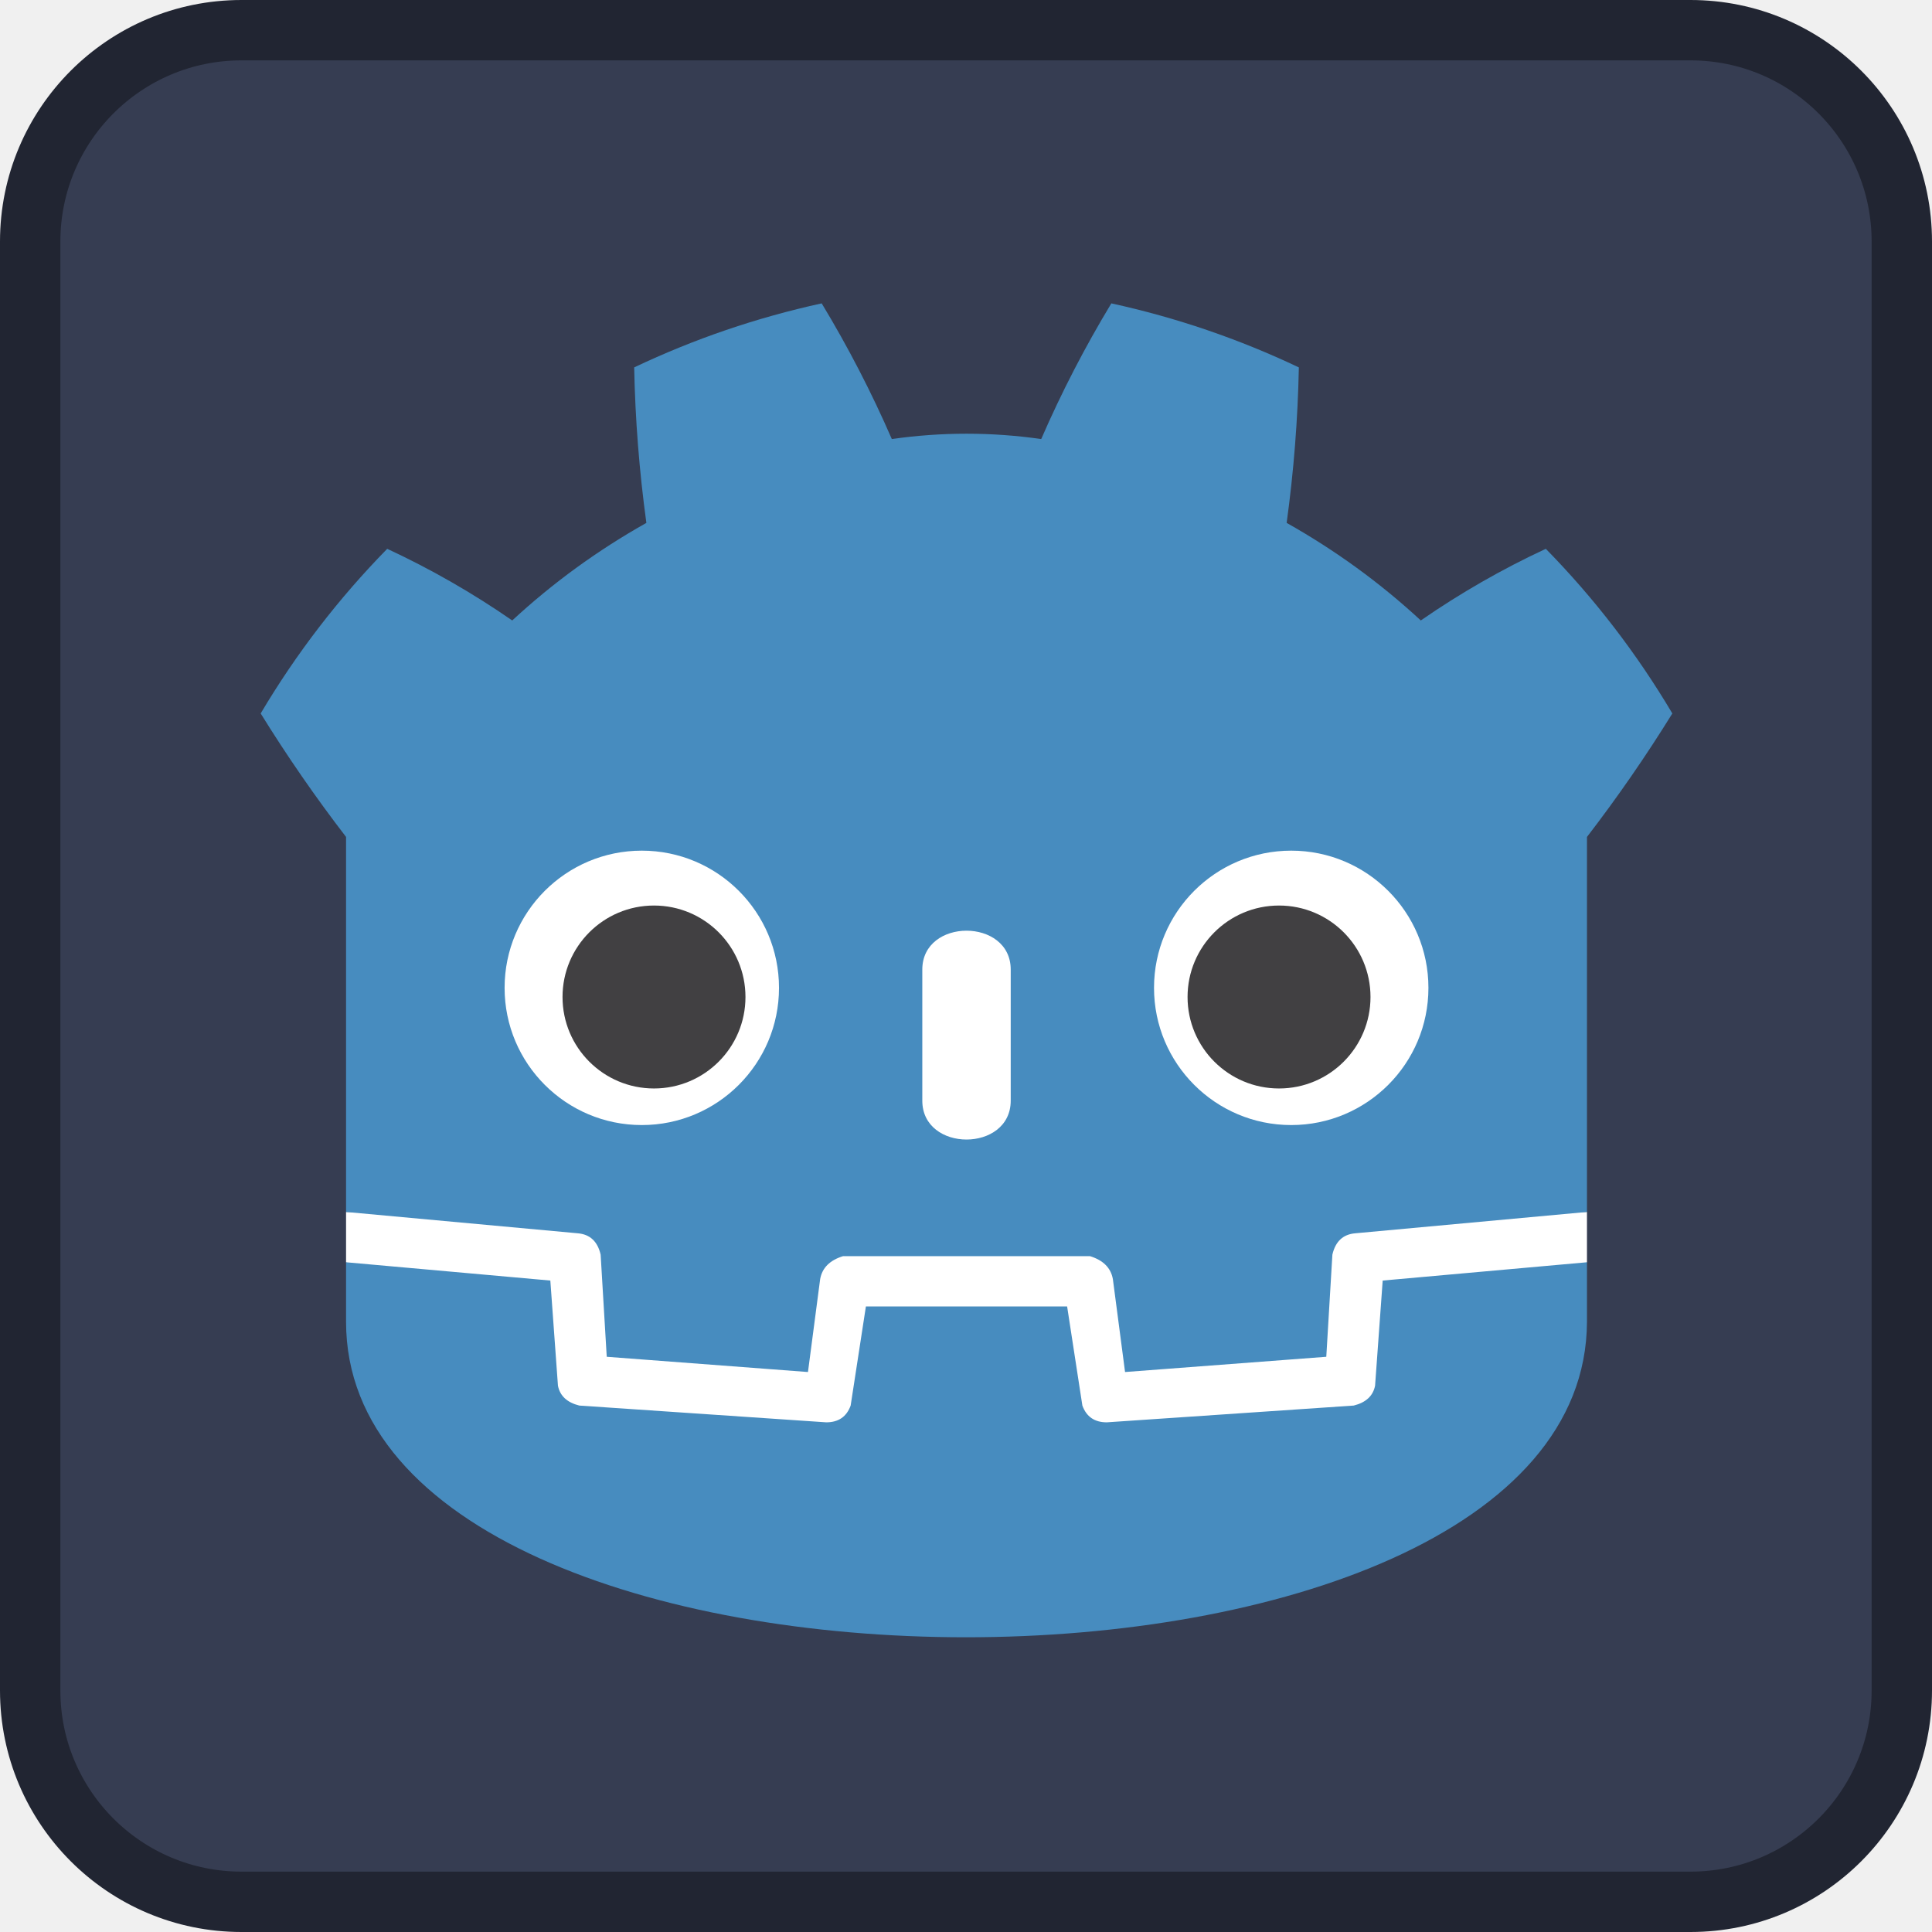
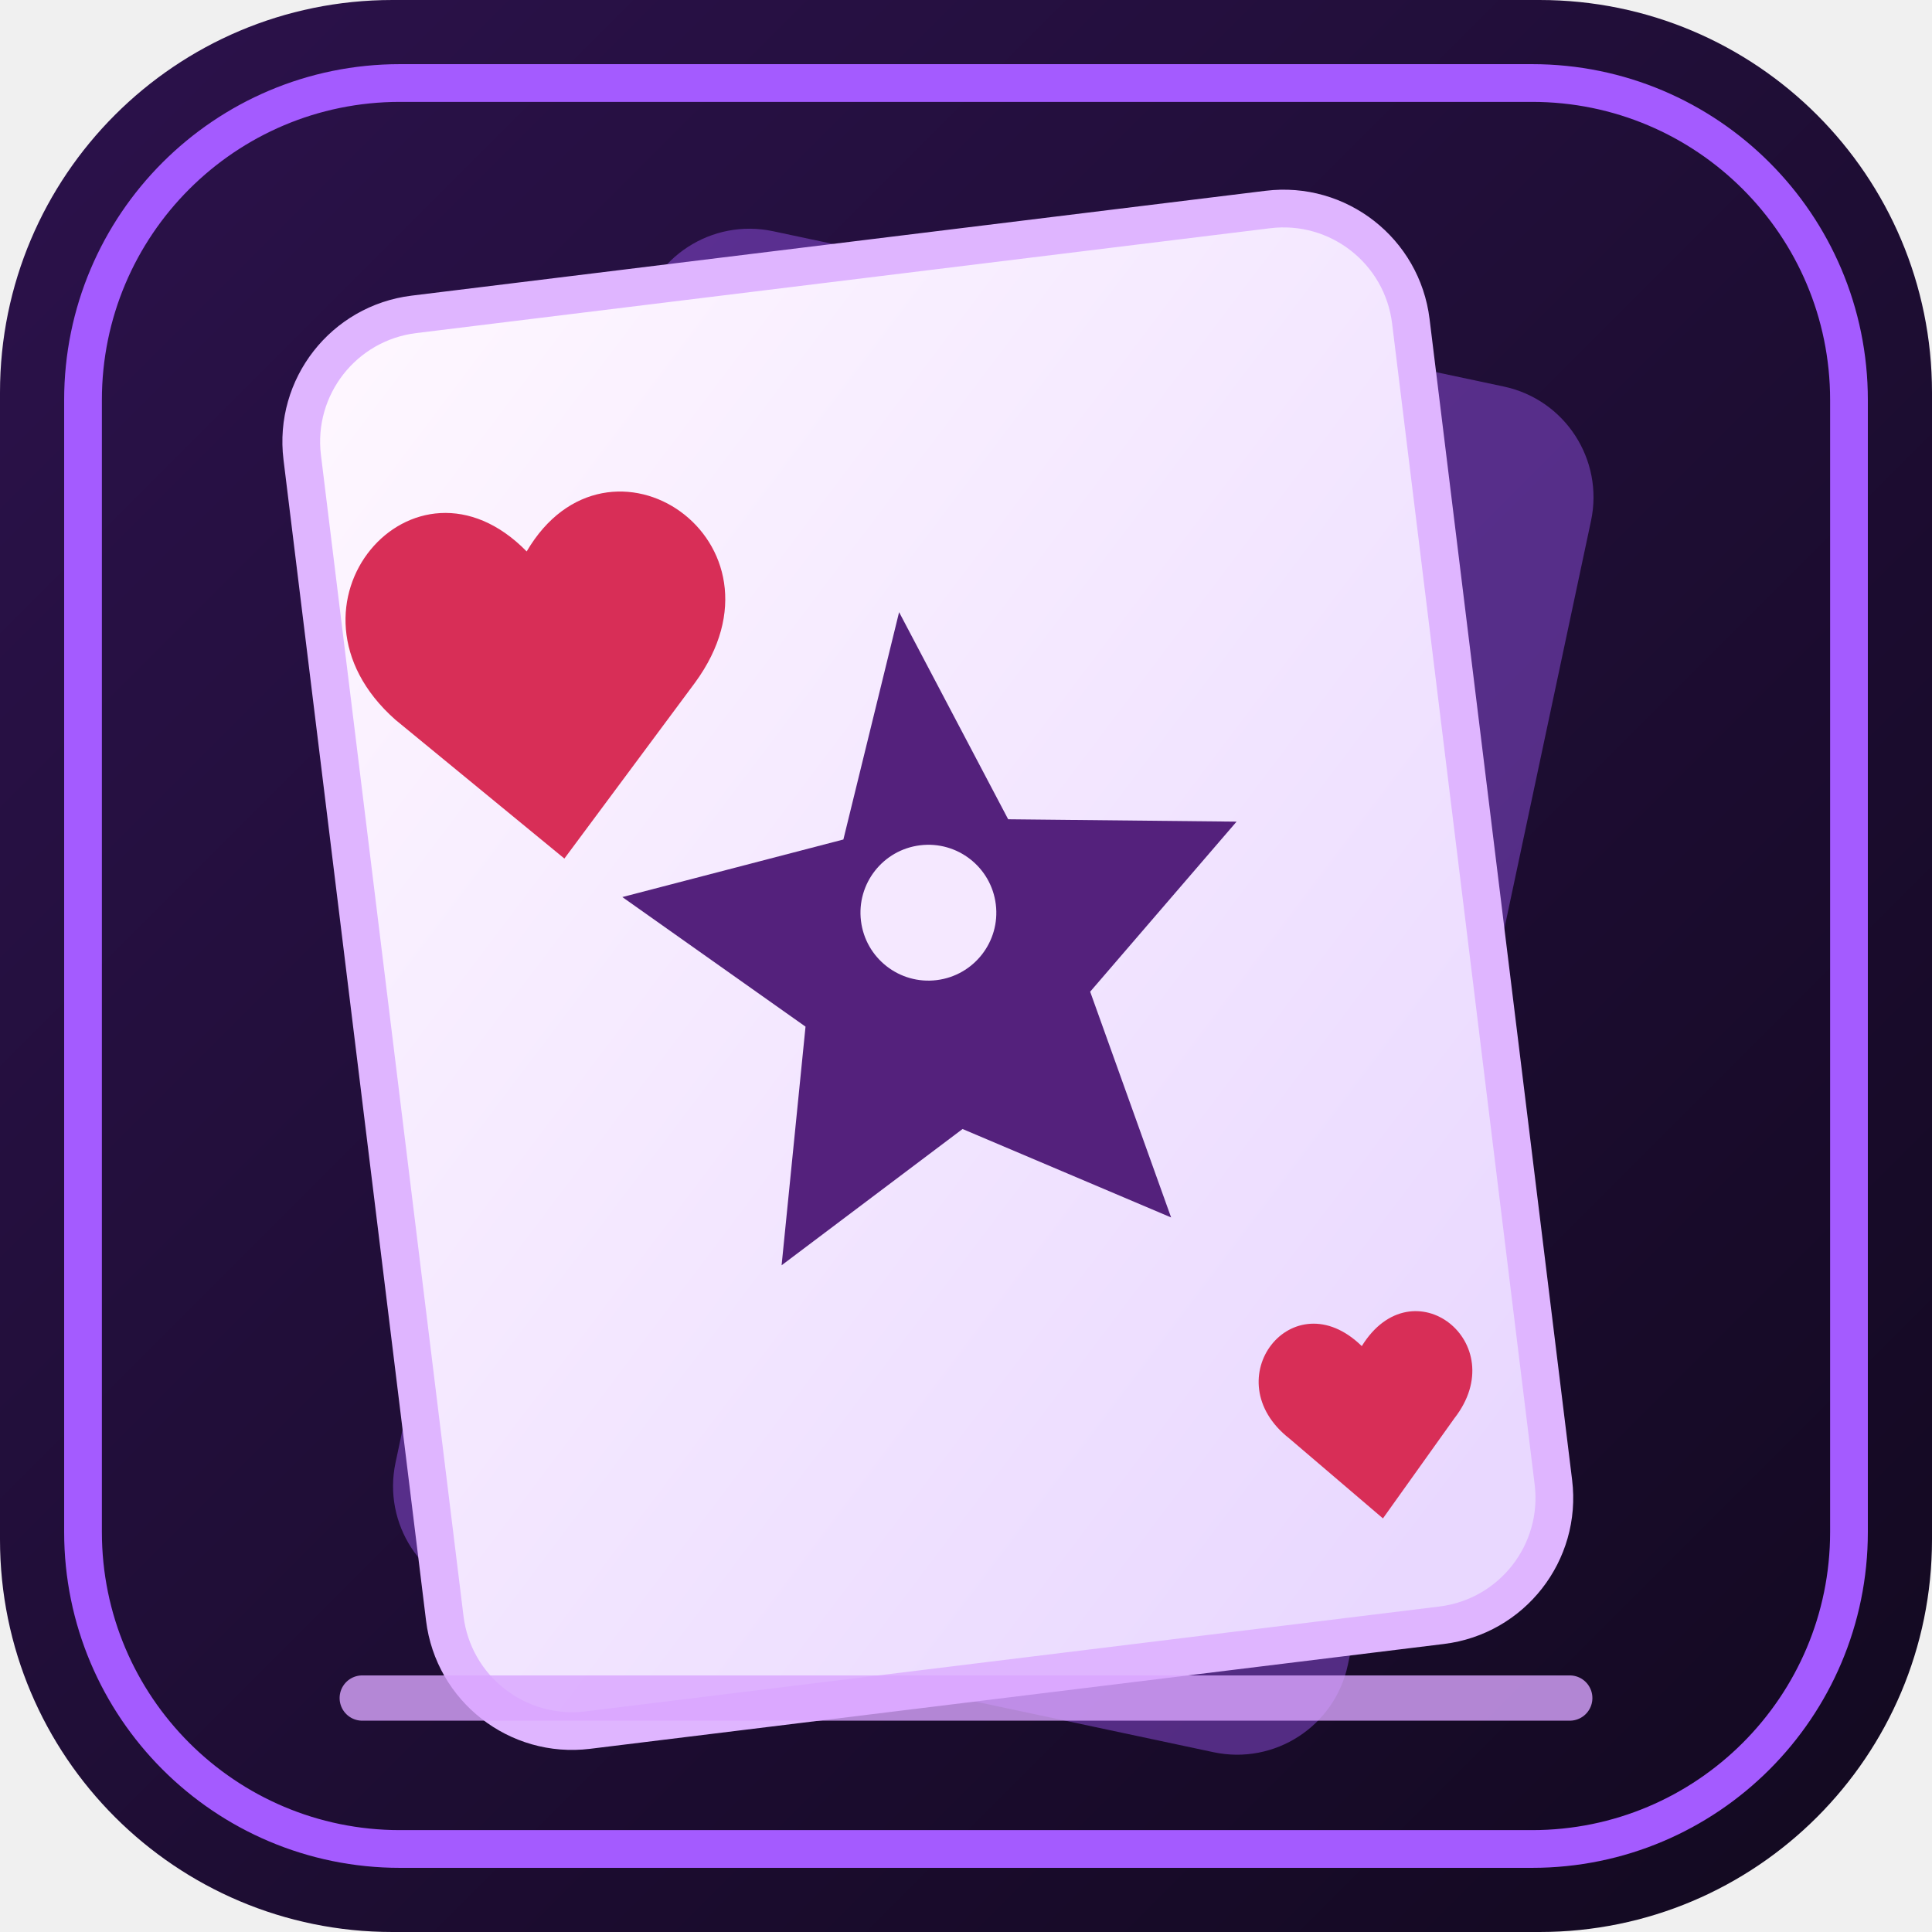
- <svg xmlns="http://www.w3.org/2000/svg" width="128" height="128">
-   <rect width="124" height="124" x="2" y="2" fill="#363d52" stroke="#212532" stroke-width="4" rx="14" />
-   <g fill="#fff" transform="translate(12.322 12.322)scale(.101)">
-     <path d="M105 673v33q407 354 814 0v-33z" />
-     <path fill="#478cbf" d="m105 673 152 14q12 1 15 14l4 67 132 10 8-61q2-11 15-15h162q13 4 15 15l8 61 132-10 4-67q3-13 15-14l152-14V427q30-39 56-81-35-59-83-108-43 20-82 47-40-37-88-64 7-51 8-102-59-28-123-42-26 43-46 89-49-7-98 0-20-46-46-89-64 14-123 42 1 51 8 102-48 27-88 64-39-27-82-47-48 49-83 108 26 42 56 81zm0 33v39c0 276 813 276 814 0v-39l-134 12-5 69q-2 10-14 13l-162 11q-12 0-16-11l-10-65H446l-10 65q-4 11-16 11l-162-11q-12-3-14-13l-5-69z" />
-     <path d="M483 600c0 34 58 34 58 0v-86c0-34-58-34-58 0z" />
-     <circle cx="725" cy="526" r="90" />
-     <circle cx="299" cy="526" r="90" />
+ <svg xmlns="http://www.w3.org/2000/svg" width="256" height="256" viewBox="0 0 256 256">
+   <defs>
+     <linearGradient id="bg" x1="0" y1="0" x2="1" y2="1">
+       <stop offset="0" stop-color="#2c124c" />
+       <stop offset="1" stop-color="#12091f" />
+     </linearGradient>
+     <linearGradient id="card" x1="0" y1="0" x2="0.8" y2="1">
+       <stop offset="0" stop-color="#fff8ff" />
+       <stop offset="1" stop-color="#e9d8ff" />
+     </linearGradient>
+   </defs>
+   <rect width="256" height="256" rx="52" fill="url(#bg)" />
+   <rect x="11" y="11" width="234" height="234" rx="42" fill="none" stroke="#a45bff" stroke-width="5" />
+   <rect x="67" y="39" width="129" height="185" rx="15" fill="#a45bff" opacity="0.42" transform="rotate(12 132 132)" />
+   <rect x="49" y="34" width="148" height="189" rx="17" fill="url(#card)" stroke="#dfb5ff" stroke-width="5" transform="rotate(-7 123 129)" />
+   <g fill="#d82e57" transform="rotate(-7 123 129)">
+     <path d="M77 67c-13-17-35 3-20 20l20 21 20-21c16-17-7-37-20-20z" />
+     <path d="M174 185c-8-10-20 2-11 11l11 12 11-12c9-9-3-21-11-11z" />
  </g>
-   <g fill="#414042" transform="translate(12.322 12.322)scale(.101)">
-     <circle cx="307" cy="532" r="60" />
-     <circle cx="717" cy="532" r="60" />
+   <g transform="rotate(-7 123 129)" fill="#54217c">
+     <path d="M125 81l11 29 30 4-22 20 7 31-26-15-26 15 7-31-22-20 30-4z" />
+     <circle cx="124" cy="121" r="9" fill="#f5e8ff" />
  </g>
+   <path d="M48 225h160" stroke="#d9a5ff" stroke-width="6" stroke-linecap="round" opacity="0.8" />
</svg>
